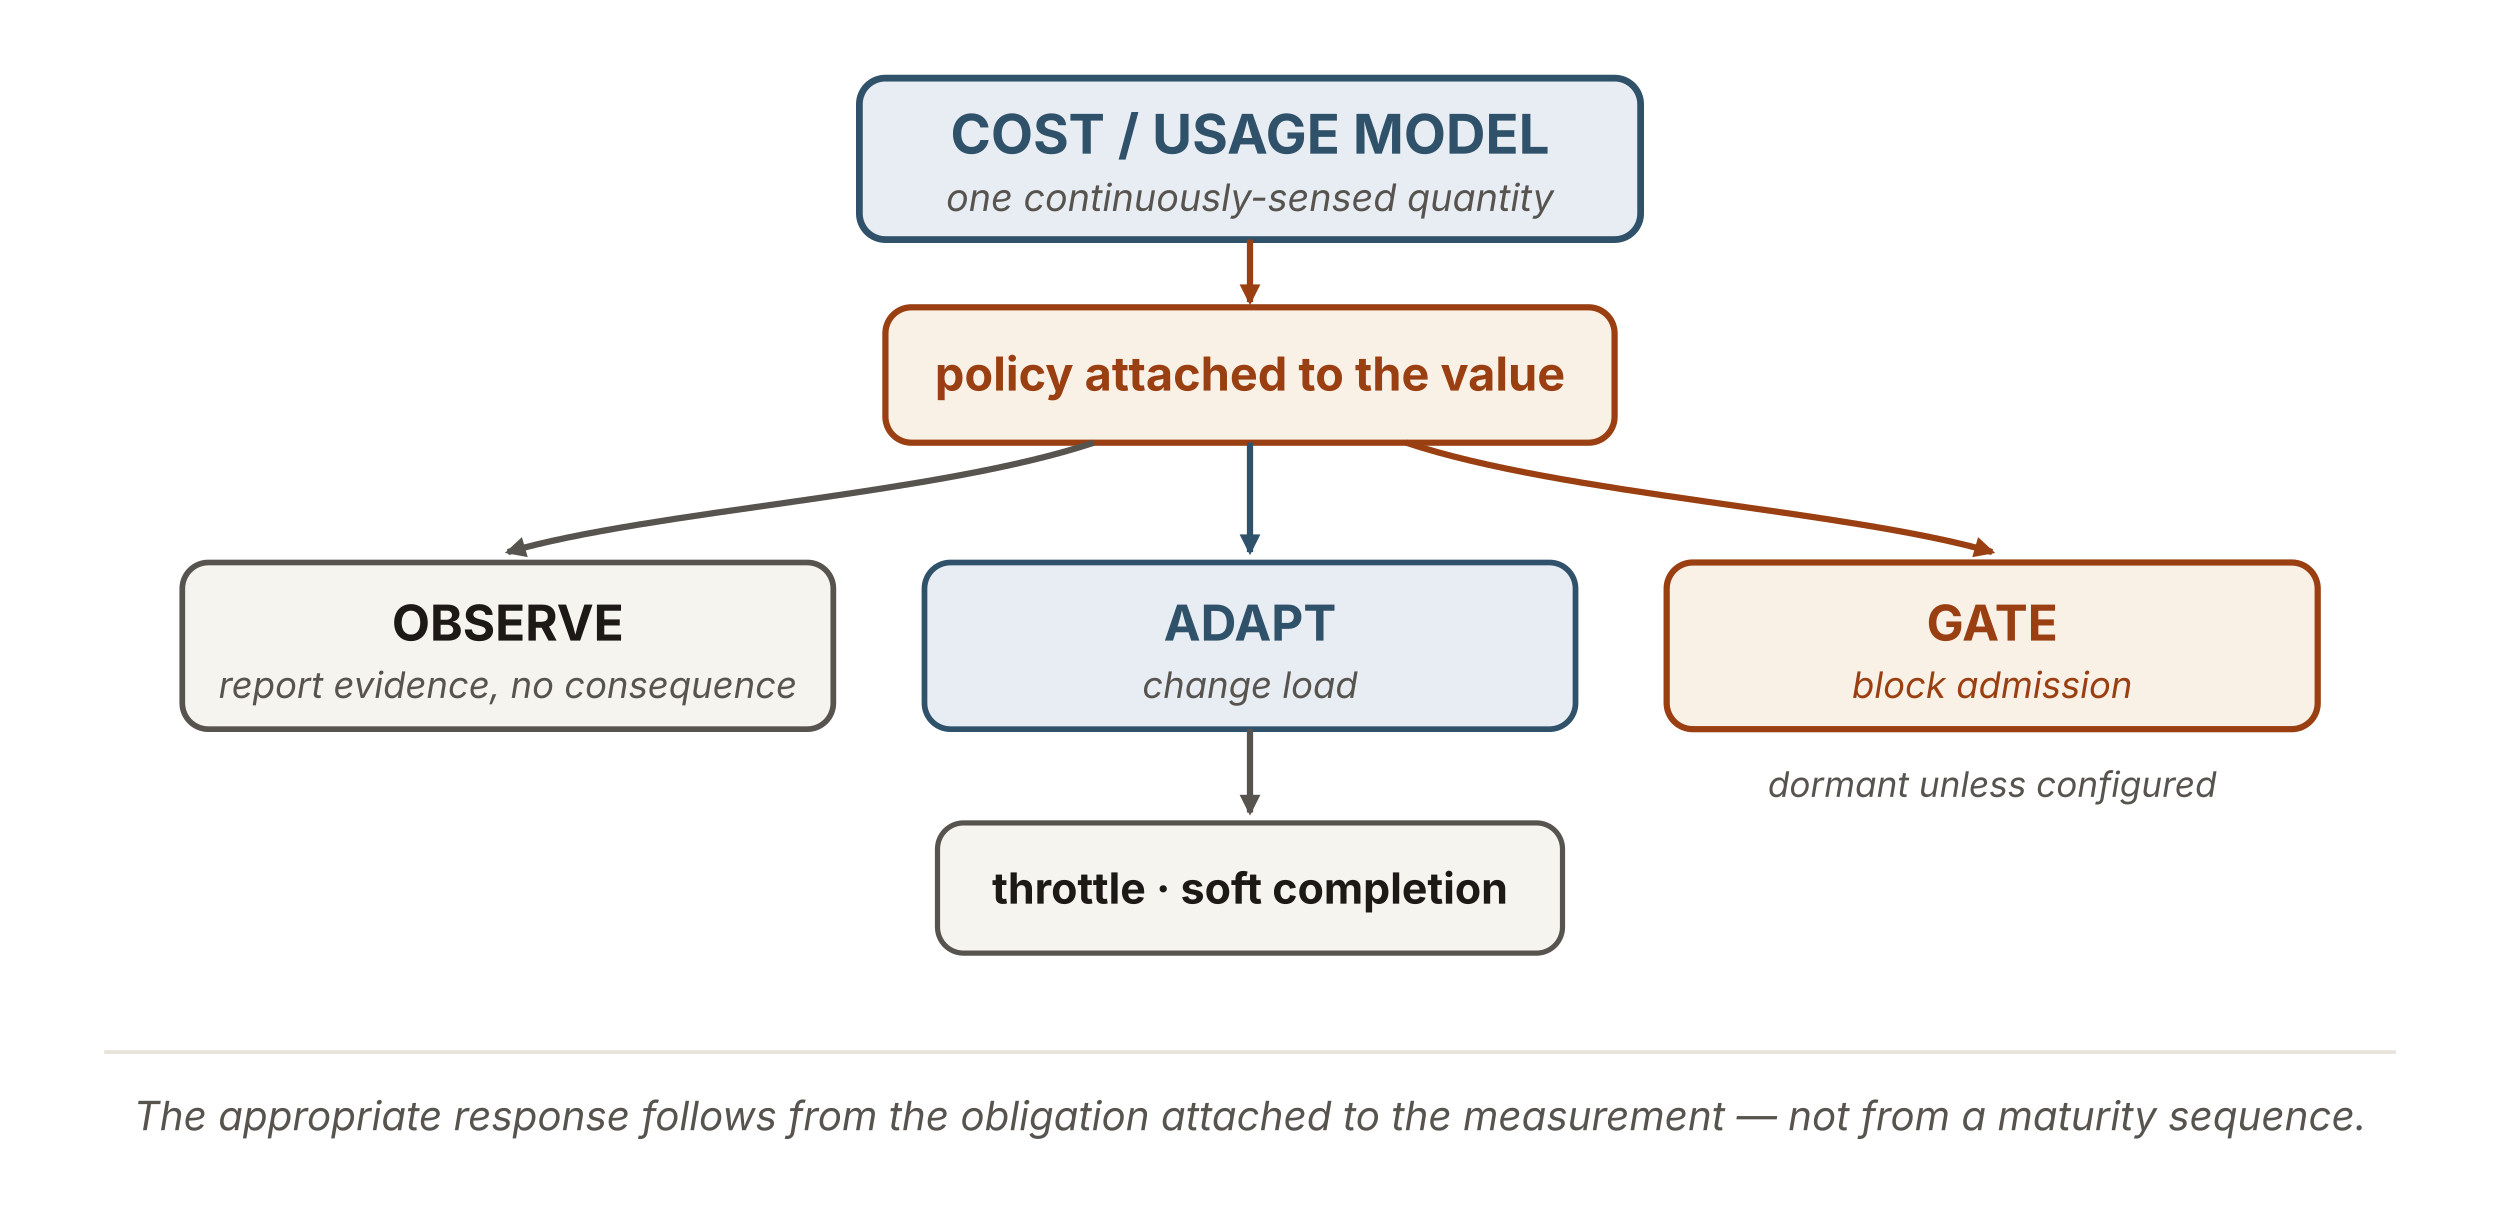
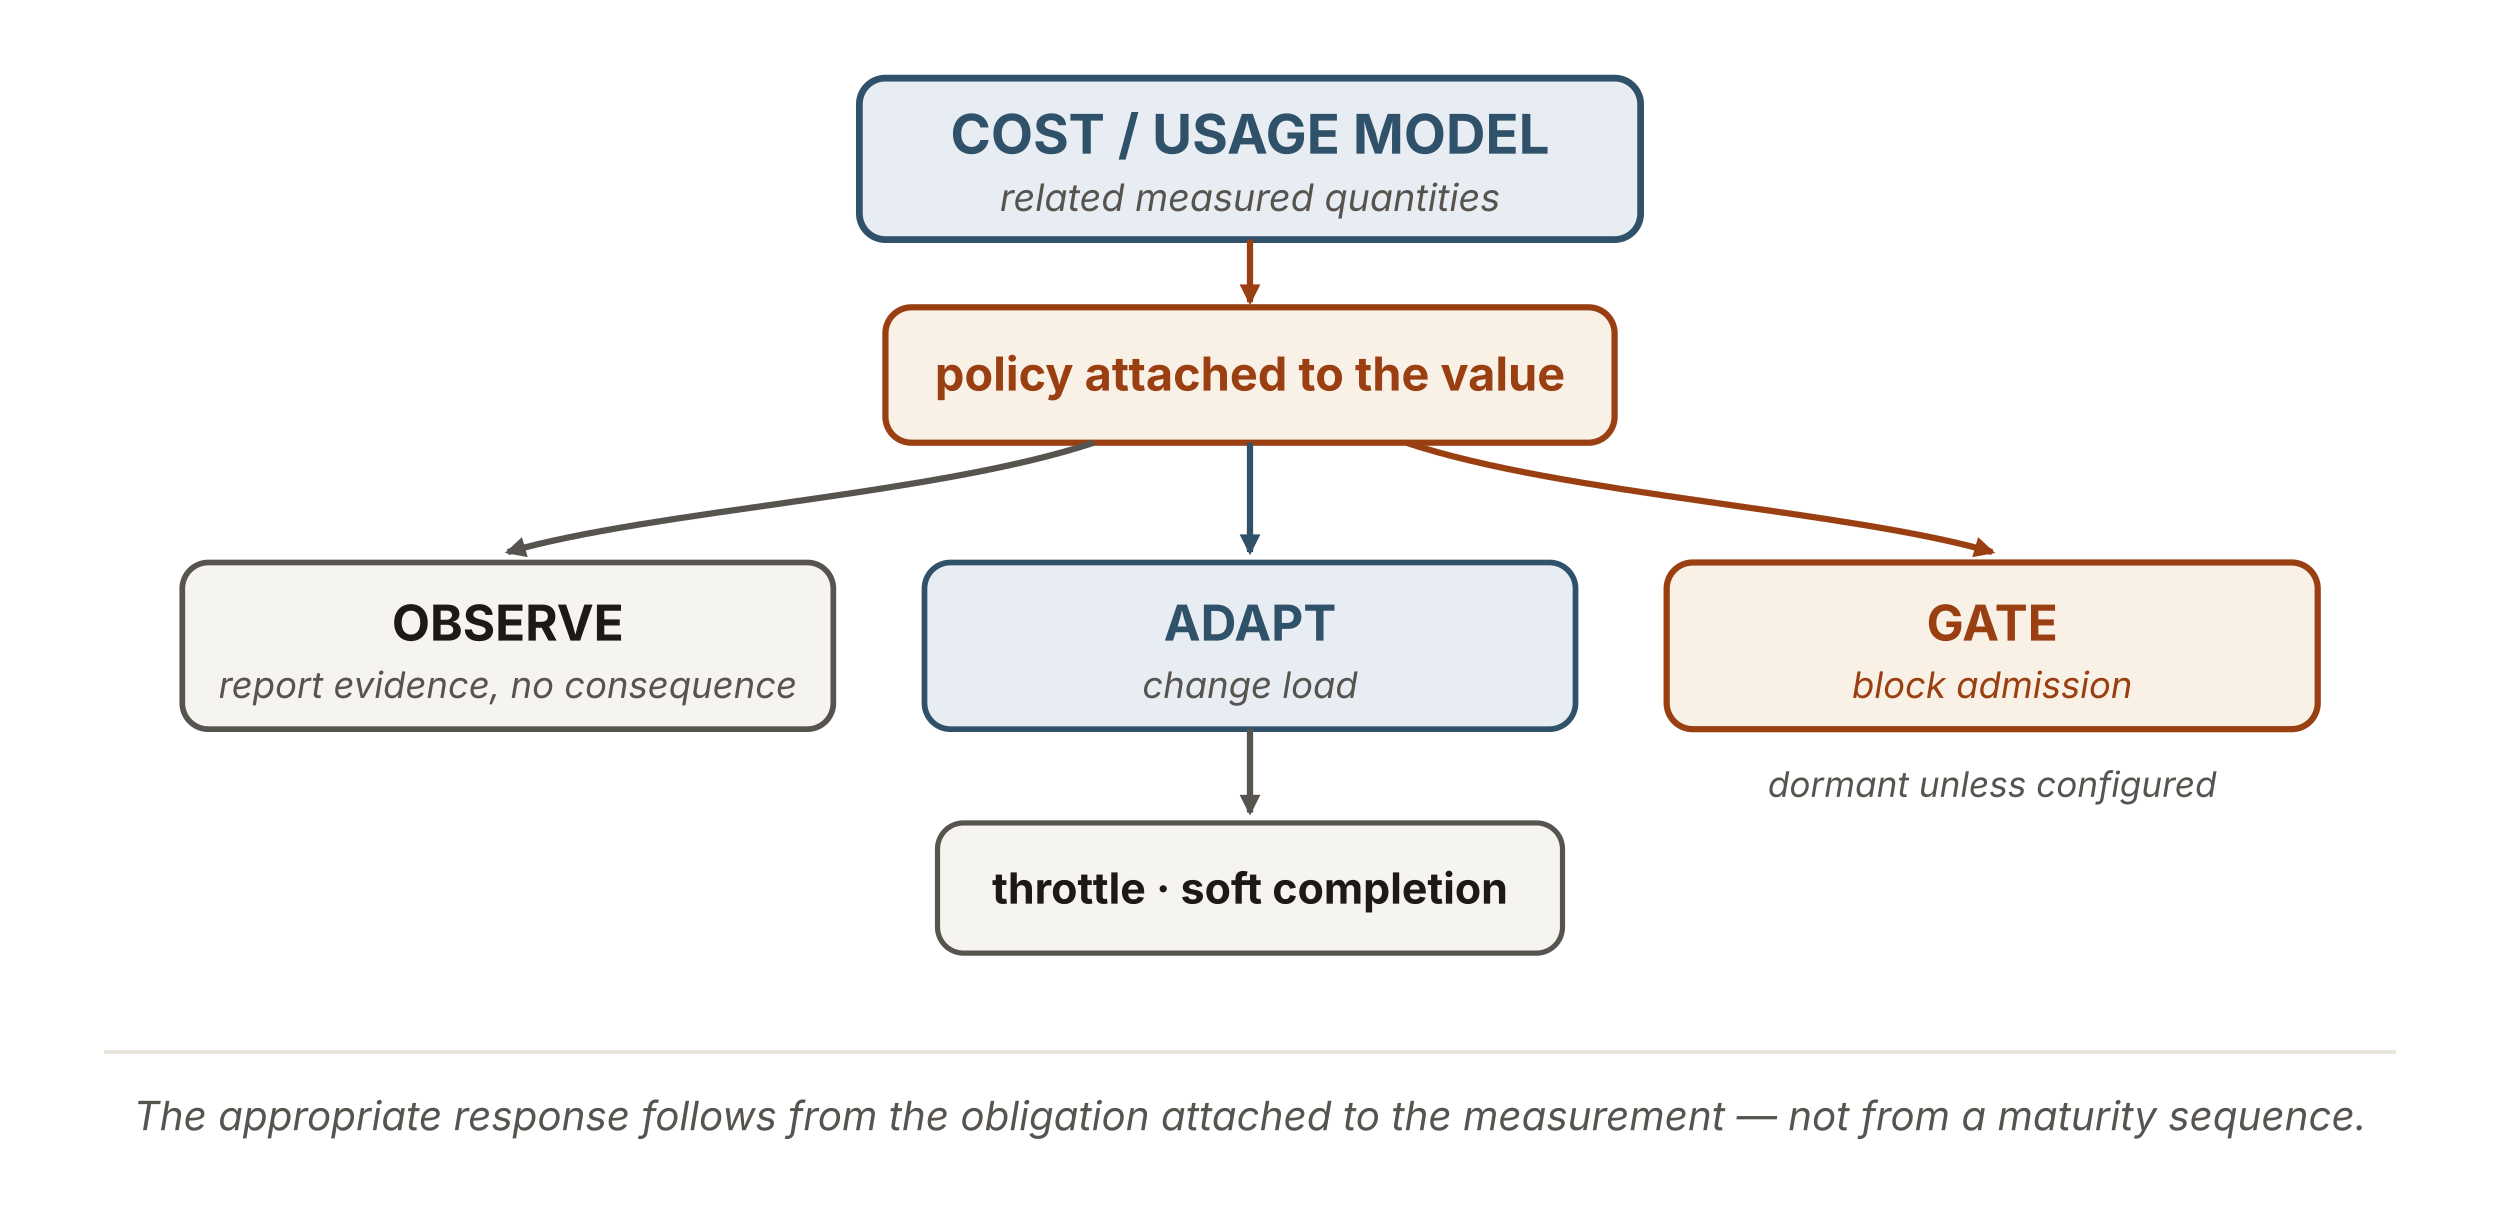
<svg xmlns="http://www.w3.org/2000/svg" viewBox="0 0 960 470" width="960" height="470" role="img" aria-labelledby="cgTitle cgDesc" font-family="'Source Sans 3', -apple-system, 'Segoe UI', sans-serif">
  <defs>
    <marker id="cg-n" viewBox="0 0 10 10" refX="8.5" refY="5" markerWidth="8" markerHeight="8" orient="auto" markerUnits="userSpaceOnUse">
      <path d="M0 0 L10 5 L0 10 z" fill="#57534e" />
    </marker>
    <marker id="cg-b" viewBox="0 0 10 10" refX="8.5" refY="5" markerWidth="8" markerHeight="8" orient="auto" markerUnits="userSpaceOnUse">
      <path d="M0 0 L10 5 L0 10 z" fill="#2f5169" />
    </marker>
    <marker id="cg-r" viewBox="0 0 10 10" refX="8.5" refY="5" markerWidth="8" markerHeight="8" orient="auto" markerUnits="userSpaceOnUse">
      <path d="M0 0 L10 5 L0 10 z" fill="#9a3f12" />
    </marker>
  </defs>
  <rect x="330" y="30" width="300" height="62" rx="10" fill="#e7edf3" stroke="#2f5169" stroke-width="2.6" />
  <text x="480" y="59" text-anchor="middle" font-size="21" font-weight="700" fill="#2f5169">COST / USAGE MODEL</text>
-   <text x="480" y="81" text-anchor="middle" font-size="14.5" font-style="italic" fill="#57534e">one continuously-sensed quantity</text>
+   <text x="480" y="81" text-anchor="middle" font-size="14.5" font-style="italic" fill="#57534e">related measured quantities</text>
  <line x1="480" y1="92" x2="480" y2="116" stroke="#9a3f12" stroke-width="2.4" marker-end="url(#cg-r)" />
  <rect x="340" y="118" width="280" height="52" rx="10" fill="#faf1e6" stroke="#9a3f12" stroke-width="2.4" />
  <text x="480" y="150" text-anchor="middle" font-size="18" font-weight="700" fill="#9a3f12">policy attached to the value</text>
  <g fill="none" stroke-width="2.4">
    <path d="M420,170 C360,190 250,196 195,212" stroke="#57534e" marker-end="url(#cg-n)" />
    <path d="M480,170 L480,212" stroke="#2f5169" marker-end="url(#cg-b)" />
    <path d="M540,170 C600,190 710,196 765,212" stroke="#9a3f12" marker-end="url(#cg-r)" />
  </g>
  <rect x="70" y="216" width="250" height="64" rx="10" fill="#f6f4ef" stroke="#57534e" stroke-width="2.2" />
  <text x="195" y="246" text-anchor="middle" font-size="19" font-weight="700" fill="#1c1917">OBSERVE</text>
  <text x="195" y="268" text-anchor="middle" font-size="14" font-style="italic" fill="#57534e">report evidence, no consequence</text>
  <rect x="355" y="216" width="250" height="64" rx="10" fill="#e7edf3" stroke="#2f5169" stroke-width="2.2" />
  <text x="480" y="246" text-anchor="middle" font-size="19" font-weight="700" fill="#2f5169">ADAPT</text>
  <text x="480" y="268" text-anchor="middle" font-size="14" font-style="italic" fill="#57534e">change load</text>
  <line x1="480" y1="280" x2="480" y2="312" stroke="#57534e" stroke-width="2.4" marker-end="url(#cg-n)" />
  <rect x="360" y="316" width="240" height="50" rx="10" fill="#f6f4ef" stroke="#57534e" stroke-width="2" />
  <text x="480" y="347" text-anchor="middle" font-size="16.5" font-weight="700" fill="#1c1917">throttle · soft completion</text>
  <rect x="640" y="216" width="250" height="64" rx="10" fill="#faf1e6" stroke="#9a3f12" stroke-width="2.4" />
  <text x="765" y="246" text-anchor="middle" font-size="19" font-weight="700" fill="#9a3f12">GATE</text>
  <text x="765" y="268" text-anchor="middle" font-size="14" font-style="italic" fill="#9a3f12">block admission</text>
  <text x="765" y="306" text-anchor="middle" font-size="13.5" font-style="italic" fill="#57534e">dormant unless configured</text>
  <line x1="40" y1="404" x2="920" y2="404" stroke="#e7e2da" stroke-width="1.4" />
  <text x="480" y="434" text-anchor="middle" font-size="15.5" font-style="italic" fill="#57534e">The appropriate response follows from the obligation attached to the measurement — not from a maturity sequence.</text>
</svg>
